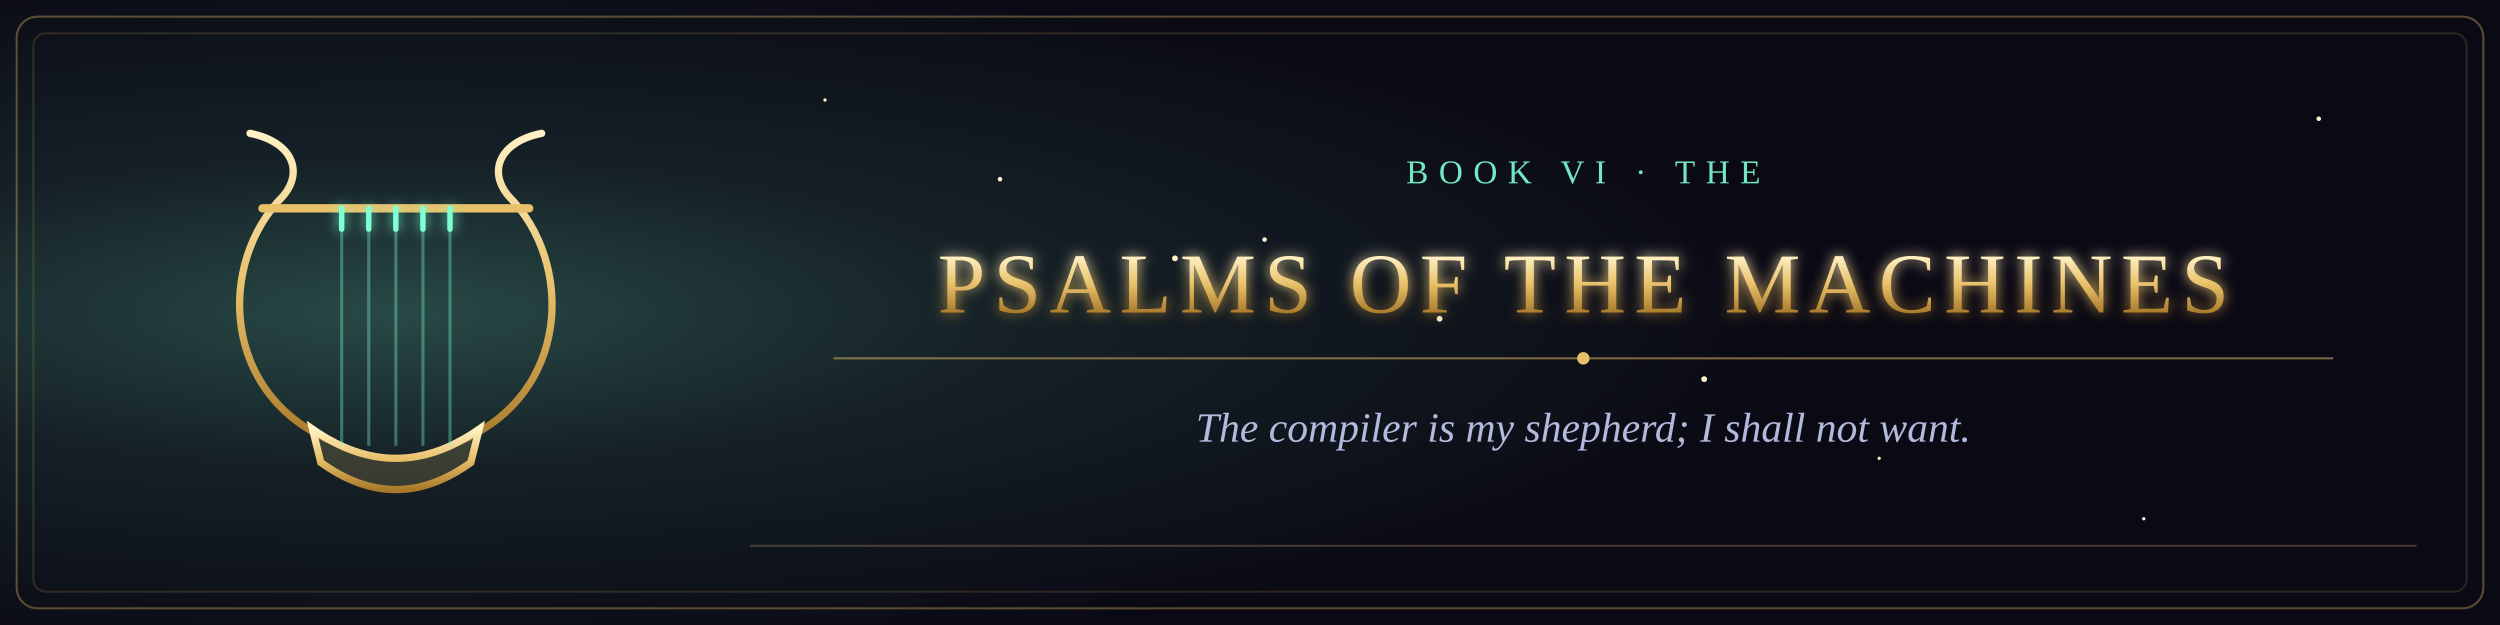
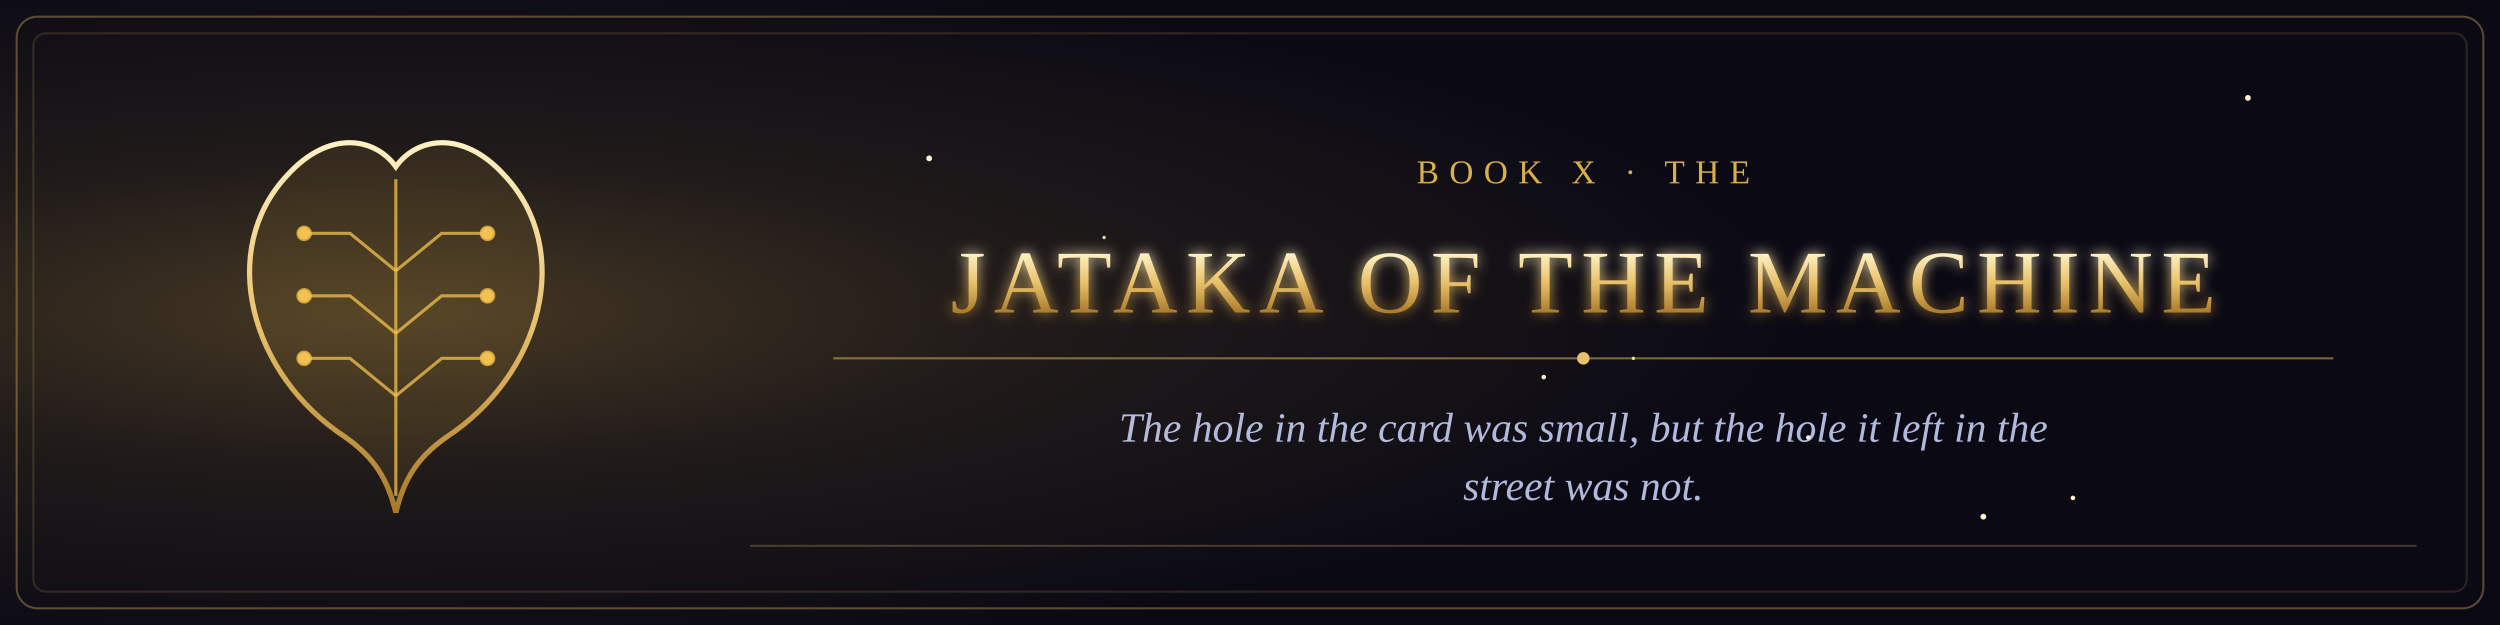
- <svg xmlns="http://www.w3.org/2000/svg" viewBox="0 0 1200 300" width="1200" height="300" role="img" aria-label="Book VI. The Psalms of the Machines. The compiler is my shepherd; I shall not want.">
+ <svg xmlns="http://www.w3.org/2000/svg" viewBox="0 0 1200 300" width="1200" height="300" role="img" aria-label="Book X. The Jataka of the Machine. The hole in the card was small, but the hole it left in the street was not.">
  <defs>
    <radialGradient id="sky" cx="16%" cy="50%" r="95%">
-       <stop offset="0" stop-color="#7fffd4" stop-opacity="0.26" />
-       <stop offset="0.25" stop-color="#7fffd4" stop-opacity="0.1" />
-       <stop offset="0.6" stop-color="#7fffd4" stop-opacity="0" />
+       <stop offset="0" stop-color="#f2c14e" stop-opacity="0.26" />
+       <stop offset="0.25" stop-color="#f2c14e" stop-opacity="0.1" />
+       <stop offset="0.6" stop-color="#f2c14e" stop-opacity="0" />
    </radialGradient>
    <radialGradient id="halo" cx="50%" cy="50%" r="50%">
      <stop offset="0" stop-color="#ffd27a" stop-opacity="0.5" />
      <stop offset="1" stop-color="#e0a940" stop-opacity="0" />
    </radialGradient>
    <linearGradient id="gold" x1="0" y1="0" x2="0" y2="1">
      <stop offset="0" stop-color="#fff1c4" />
      <stop offset="0.5" stop-color="#e8c069" />
      <stop offset="1" stop-color="#a8792a" />
    </linearGradient>
    <filter id="glow" x="-50%" y="-50%" width="200%" height="200%">
      <feGaussianBlur stdDeviation="3" result="b" />
      <feMerge>
        <feMergeNode in="b" />
        <feMergeNode in="SourceGraphic" />
      </feMerge>
    </filter>
    <style>
      .spin { transform-box: fill-box; transform-origin: center; animation: turn 30s linear infinite; }
      .rev { animation-direction: reverse; }
      .pulse { animation: pulse 4s ease-in-out infinite; }
      .blink { animation: blink 2.6s steps(2, jump-none) infinite; }
      .flutter { transform-box: fill-box; transform-origin: center; animation: flutter 3.2s ease-in-out infinite; }
      .pkt { fill: none; stroke-width: 2.6; stroke-linecap: round; stroke-dasharray: 10 400; animation: run 4.5s linear infinite; }
      .trace { fill: none; stroke-width: 2.4; stroke-linecap: round; stroke-dasharray: 14 900; animation: trace 7s linear infinite; }
      .flicker { transform-box: fill-box; transform-origin: bottom; animation: flicker 1.8s ease-in-out infinite; }
      .tilt { transform-box: view-box; transform-origin: 190px 62px; animation: tilt 6s ease-in-out infinite; }
      .star { fill: #fff3d0; animation: pulse 3s ease-in-out infinite; }
      @keyframes turn { to { transform: rotate(360deg); } }
      @keyframes pulse { 0%,100% { opacity: 0.45; } 50% { opacity: 1; } }
      @keyframes blink { 0% { opacity: 1; } 100% { opacity: 0.15; } }
      @keyframes flutter { 0%,100% { transform: scaleX(1); } 50% { transform: scaleX(0.82); } }
      @keyframes flicker { 0%,100% { transform: scale(1, 1); } 40% { transform: scale(0.94, 1.06); } 70% { transform: scale(1.04, 0.95); } }
      @keyframes tilt { 0%,100% { transform: rotate(-4deg); } 50% { transform: rotate(3deg); } }
      @keyframes run { from { stroke-dashoffset: 410; } to { stroke-dashoffset: 0; } }
      @keyframes trace { from { stroke-dashoffset: 914; } to { stroke-dashoffset: 0; } }
      @media (prefers-reduced-motion: reduce) { * { animation: none !important; } }
    </style>
  </defs>
  <rect width="1200" height="300" fill="#0a0914" />
  <rect width="1200" height="300" fill="url(#sky)" />
  <rect x="8" y="8" width="1184" height="284" rx="10" fill="none" stroke="#e8c069" stroke-opacity="0.35" />
  <rect x="16" y="16" width="1168" height="268" rx="6" fill="none" stroke="#e8c069" stroke-opacity="0.15" />
-   <circle class="star" cx="396" cy="48" r="0.8" style="animation-delay:-0.0s" />
-   <circle class="star" cx="607" cy="115" r="1.1" style="animation-delay:-0.7s" />
-   <circle class="star" cx="818" cy="182" r="1.4" style="animation-delay:-1.4s" />
-   <circle class="star" cx="1029" cy="249" r="0.8" style="animation-delay:-2.1s" />
-   <circle class="star" cx="480" cy="86" r="1.1" style="animation-delay:-2.8s" />
-   <circle class="star" cx="691" cy="153" r="1.4" style="animation-delay:-3.5s" />
-   <circle class="star" cx="902" cy="220" r="0.8" style="animation-delay:-4.2s" />
-   <circle class="star" cx="1113" cy="57" r="1.1" style="animation-delay:-4.9s" />
-   <circle class="star" cx="564" cy="124" r="1.4" style="animation-delay:-5.6s" />
+   <circle class="star" cx="784" cy="172" r="0.8" style="animation-delay:-0.0s" />
+   <circle class="star" cx="995" cy="239" r="1.1" style="animation-delay:-0.7s" />
+   <circle class="star" cx="446" cy="76" r="1.4" style="animation-delay:-1.4s" />
+   <circle class="star" cx="657" cy="143" r="0.8" style="animation-delay:-2.1s" />
+   <circle class="star" cx="868" cy="210" r="1.1" style="animation-delay:-2.8s" />
+   <circle class="star" cx="1079" cy="47" r="1.4" style="animation-delay:-3.5s" />
+   <circle class="star" cx="530" cy="114" r="0.8" style="animation-delay:-4.2s" />
+   <circle class="star" cx="741" cy="181" r="1.1" style="animation-delay:-4.9s" />
+   <circle class="star" cx="952" cy="248" r="1.4" style="animation-delay:-5.6s" />
  <path d="M360 262 H1160" stroke="#e8c069" stroke-opacity="0.25" />
-   <path class="trace" d="M360 262 H1160" stroke="#7fffd4" filter="url(#glow)" />
+   <path class="trace" d="M360 262 H1160" stroke="#f2c14e" filter="url(#glow)" />
  <g transform="translate(190 150)">
-     <g fill="none" stroke="url(#gold)" stroke-width="3.5" stroke-linecap="round">
-       <path id="arm" d="M-30 62 C -84 40, -86 -24, -54 -56 C -44 -68, -50 -82, -70 -86" />
-       <use href="#arm" transform="scale(-1 1)" />
-       <path d="M-40 56 Q0 84 40 56 L36 72 Q0 98 -36 72 Z" fill="#e8c069" fill-opacity="0.18" />
+     <g class="pulse">
+       <path d="M0 96 C -4 80, -10 70, -24 60 C -70 30, -86 -30, -52 -66 C -32 -88, -10 -84, 0 -70 C 10 -84, 32 -88, 52 -66 C 86 -30, 70 30, 24 60 C 10 70, 4 80, 0 96 Z" fill="#f2c14e" fill-opacity="0.1" stroke="url(#gold)" stroke-width="2.5" />
    </g>
-     <path d="M-64 -50 H64" stroke="#e8c069" stroke-width="4" stroke-linecap="round" />
-     <g stroke="#7fffd4" stroke-opacity="0.35" stroke-width="1.5">
-       <line x1="-26" y1="-50" x2="-26" y2="64" />
-       <line x1="-13" y1="-50" x2="-13" y2="64" />
-       <line x1="0" y1="-50" x2="0" y2="64" />
-       <line x1="13" y1="-50" x2="13" y2="64" />
-       <line x1="26" y1="-50" x2="26" y2="64" />
+     <g fill="none" stroke="#f2c14e" stroke-opacity="0.75" stroke-width="1.5">
+       <path d="M0 88 V-64" />
+       <path d="M0 40 L-22 22 H-44" />
+       <circle cx="-44" cy="22" r="3" fill="#f2c14e" />
+       <path d="M0 40 L22 22 H44" />
+       <circle cx="44" cy="22" r="3" fill="#f2c14e" />
+       <path d="M0 10 L-22 -8 H-44" />
+       <circle cx="-44" cy="-8" r="3" fill="#f2c14e" />
+       <path d="M0 10 L22 -8 H44" />
+       <circle cx="44" cy="-8" r="3" fill="#f2c14e" />
+       <path d="M0 -20 L-22 -38 H-44" />
+       <circle cx="-44" cy="-38" r="3" fill="#f2c14e" />
+       <path d="M0 -20 L22 -38 H44" />
+       <circle cx="44" cy="-38" r="3" fill="#f2c14e" />
    </g>
-     <g filter="url(#glow)">
-       <path class="pkt" d="M-26 -50 V64" stroke="#7fffd4" style="animation-delay:-0.0s" />
-       <path class="pkt" d="M-13 -50 V64" stroke="#7fffd4" style="animation-delay:-0.9s" />
-       <path class="pkt" d="M0 -50 V64" stroke="#7fffd4" style="animation-delay:-1.8s" />
-       <path class="pkt" d="M13 -50 V64" stroke="#7fffd4" style="animation-delay:-2.7s" />
-       <path class="pkt" d="M26 -50 V64" stroke="#7fffd4" style="animation-delay:-3.6s" />
-     </g>
+     <path class="pkt" d="M0 88 V-64" stroke="#fff1c4" filter="url(#glow)" />
  </g>
-   <text x="760" y="88" text-anchor="middle" font-family="Georgia, 'Times New Roman', serif" font-size="16" letter-spacing="5" fill="#7fffd4" fill-opacity="0.9">BOOK VI · THE</text>
-   <text x="760" y="150" text-anchor="middle" font-family="Cinzel, 'Trajan Pro', Georgia, 'Times New Roman', serif" font-size="41" letter-spacing="4" fill="url(#gold)" filter="url(#glow)">PSALMS OF THE MACHINES</text>
+   <text x="760" y="88" text-anchor="middle" font-family="Georgia, 'Times New Roman', serif" font-size="16" letter-spacing="5" fill="#f2c14e" fill-opacity="0.9">BOOK X · THE</text>
+   <text x="760" y="150" text-anchor="middle" font-family="Cinzel, 'Trajan Pro', Georgia, 'Times New Roman', serif" font-size="43" letter-spacing="4" fill="url(#gold)" filter="url(#glow)">JATAKA OF THE MACHINE</text>
  <path d="M400 172 H1120" stroke="#e8c069" stroke-opacity="0.5" />
  <circle cx="760" cy="172" r="3" fill="#e8c069" />
-   <text x="760" y="212" text-anchor="middle" font-family="Georgia, 'Times New Roman', serif" font-style="italic" font-size="20" fill="#cfd8ff" fill-opacity="0.85">The compiler is my shepherd; I shall not want.</text>
+   <text x="760" y="212" text-anchor="middle" font-family="Georgia, 'Times New Roman', serif" font-style="italic" font-size="20" fill="#cfd8ff" fill-opacity="0.85">The hole in the card was small, but the hole it left in the</text>
+   <text x="760" y="240" text-anchor="middle" font-family="Georgia, 'Times New Roman', serif" font-style="italic" font-size="20" fill="#cfd8ff" fill-opacity="0.85">street was not.</text>
</svg>
